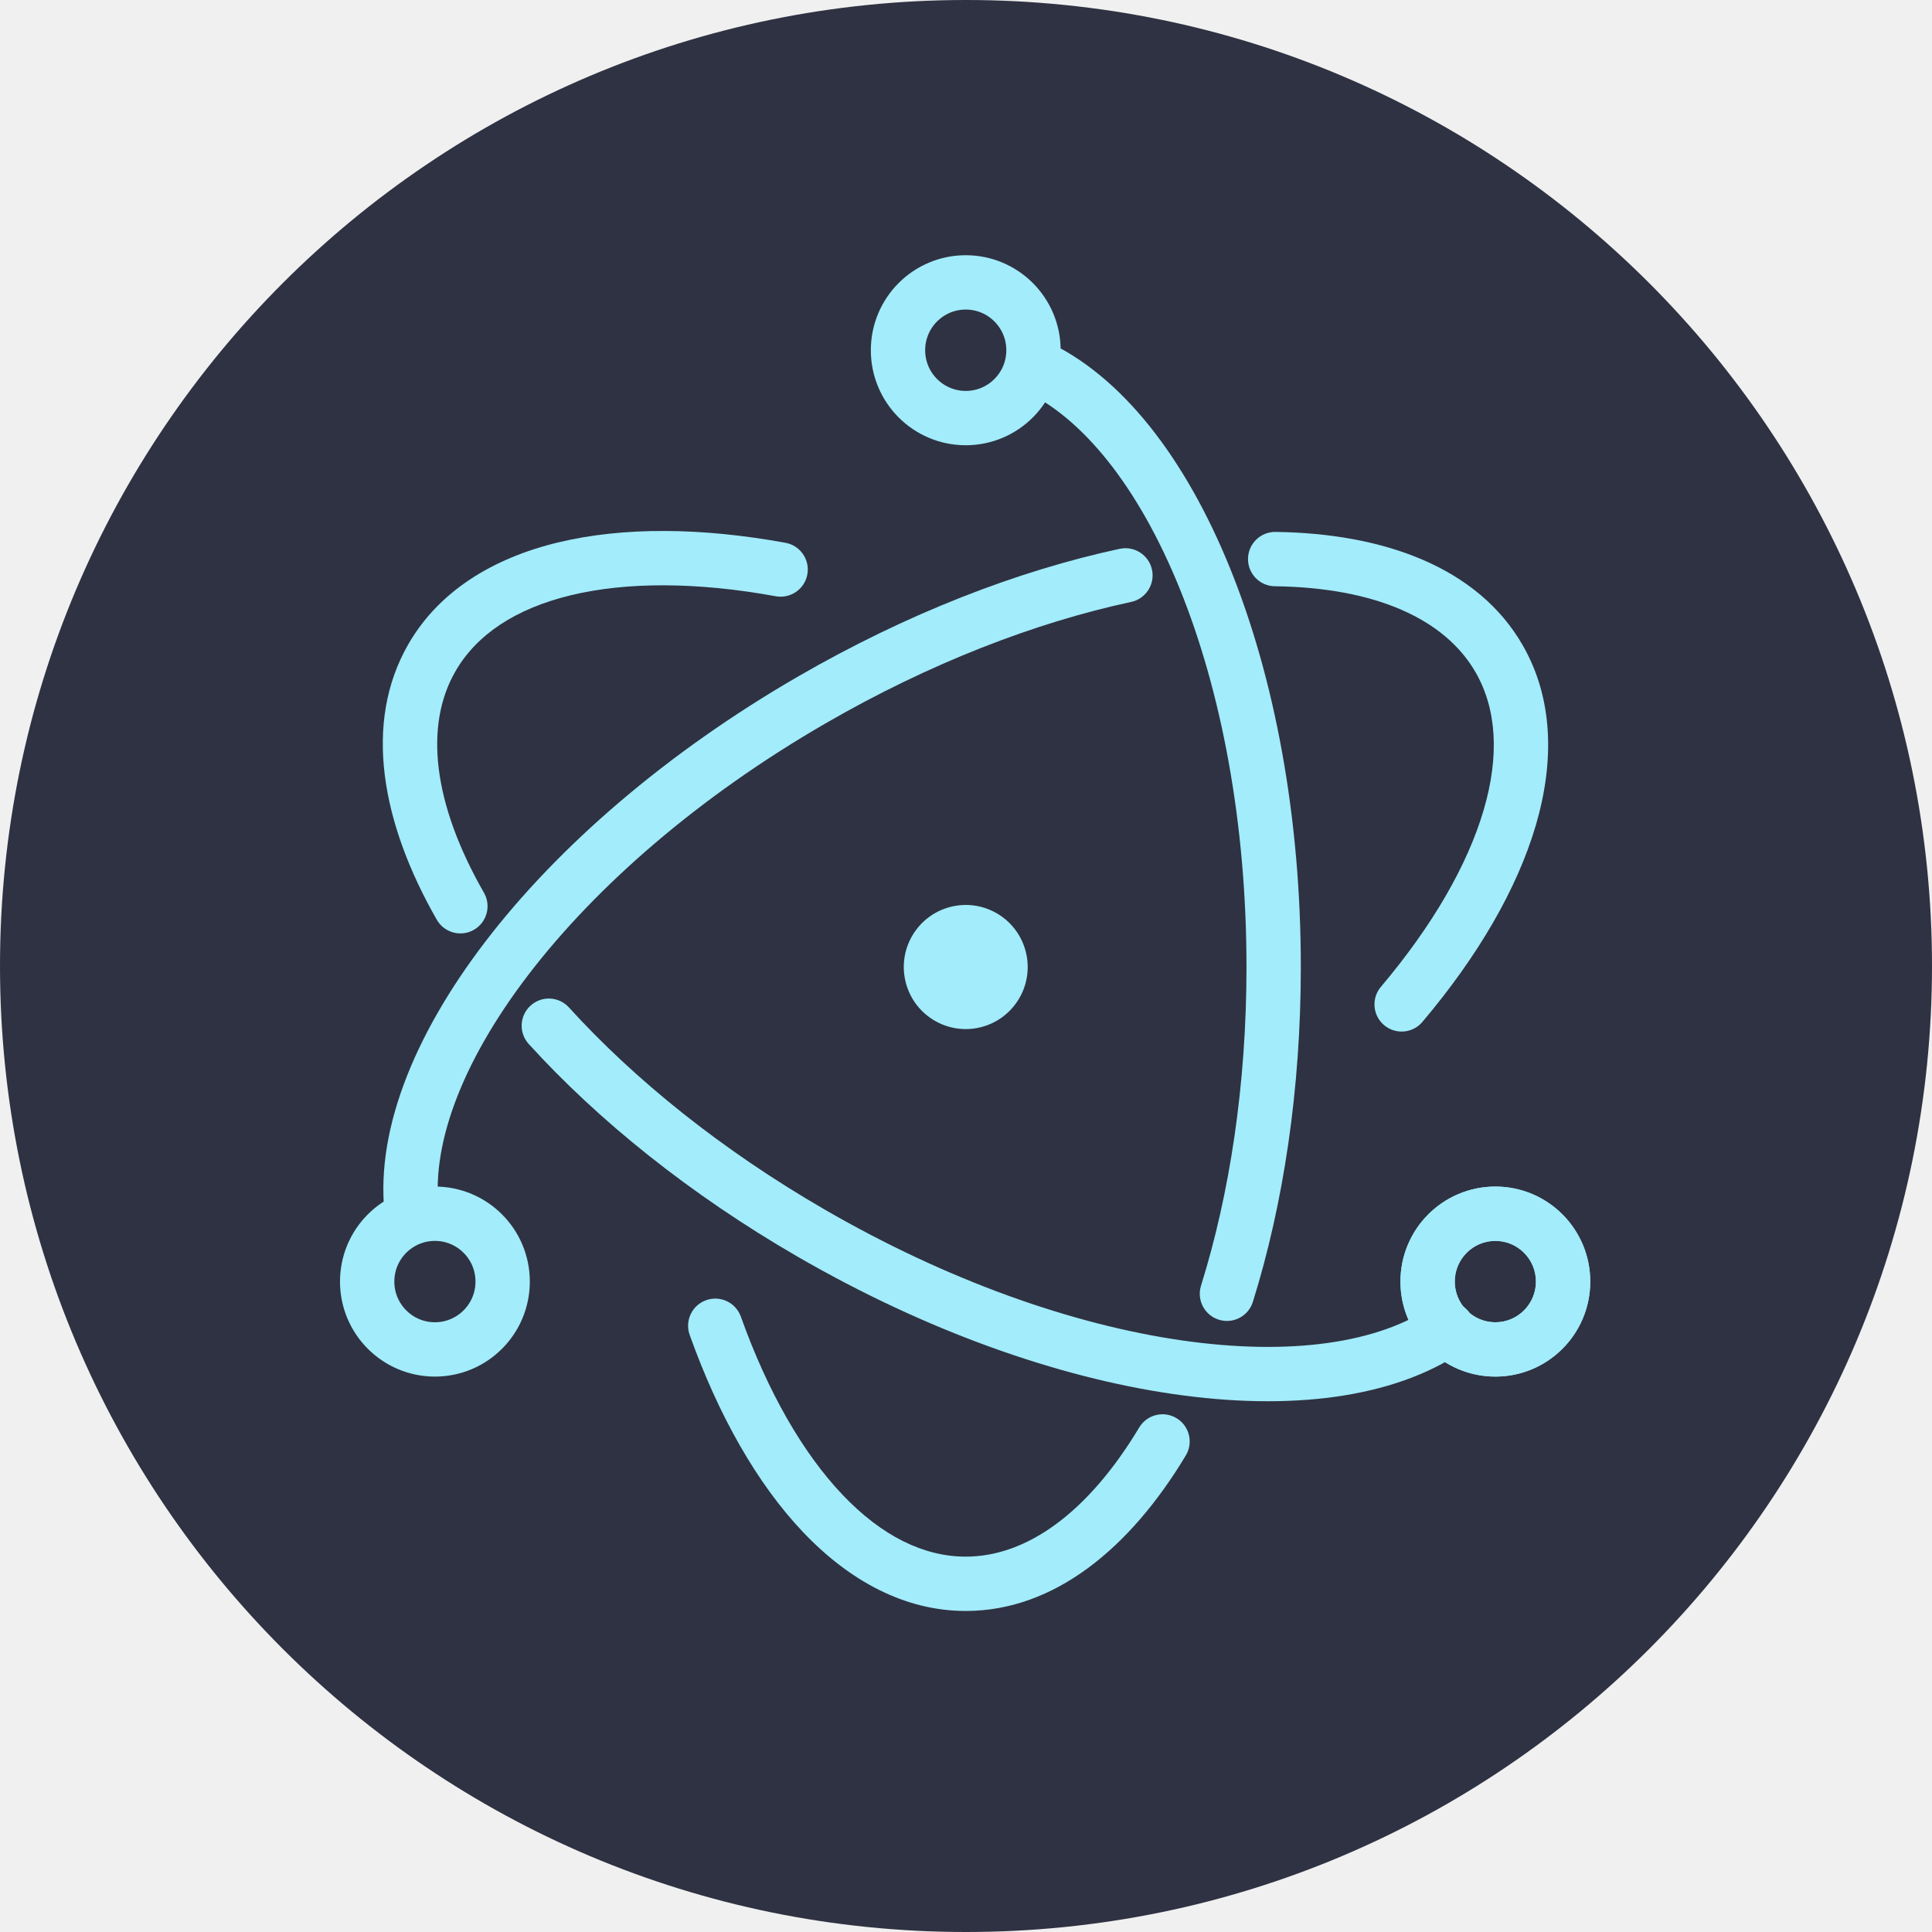
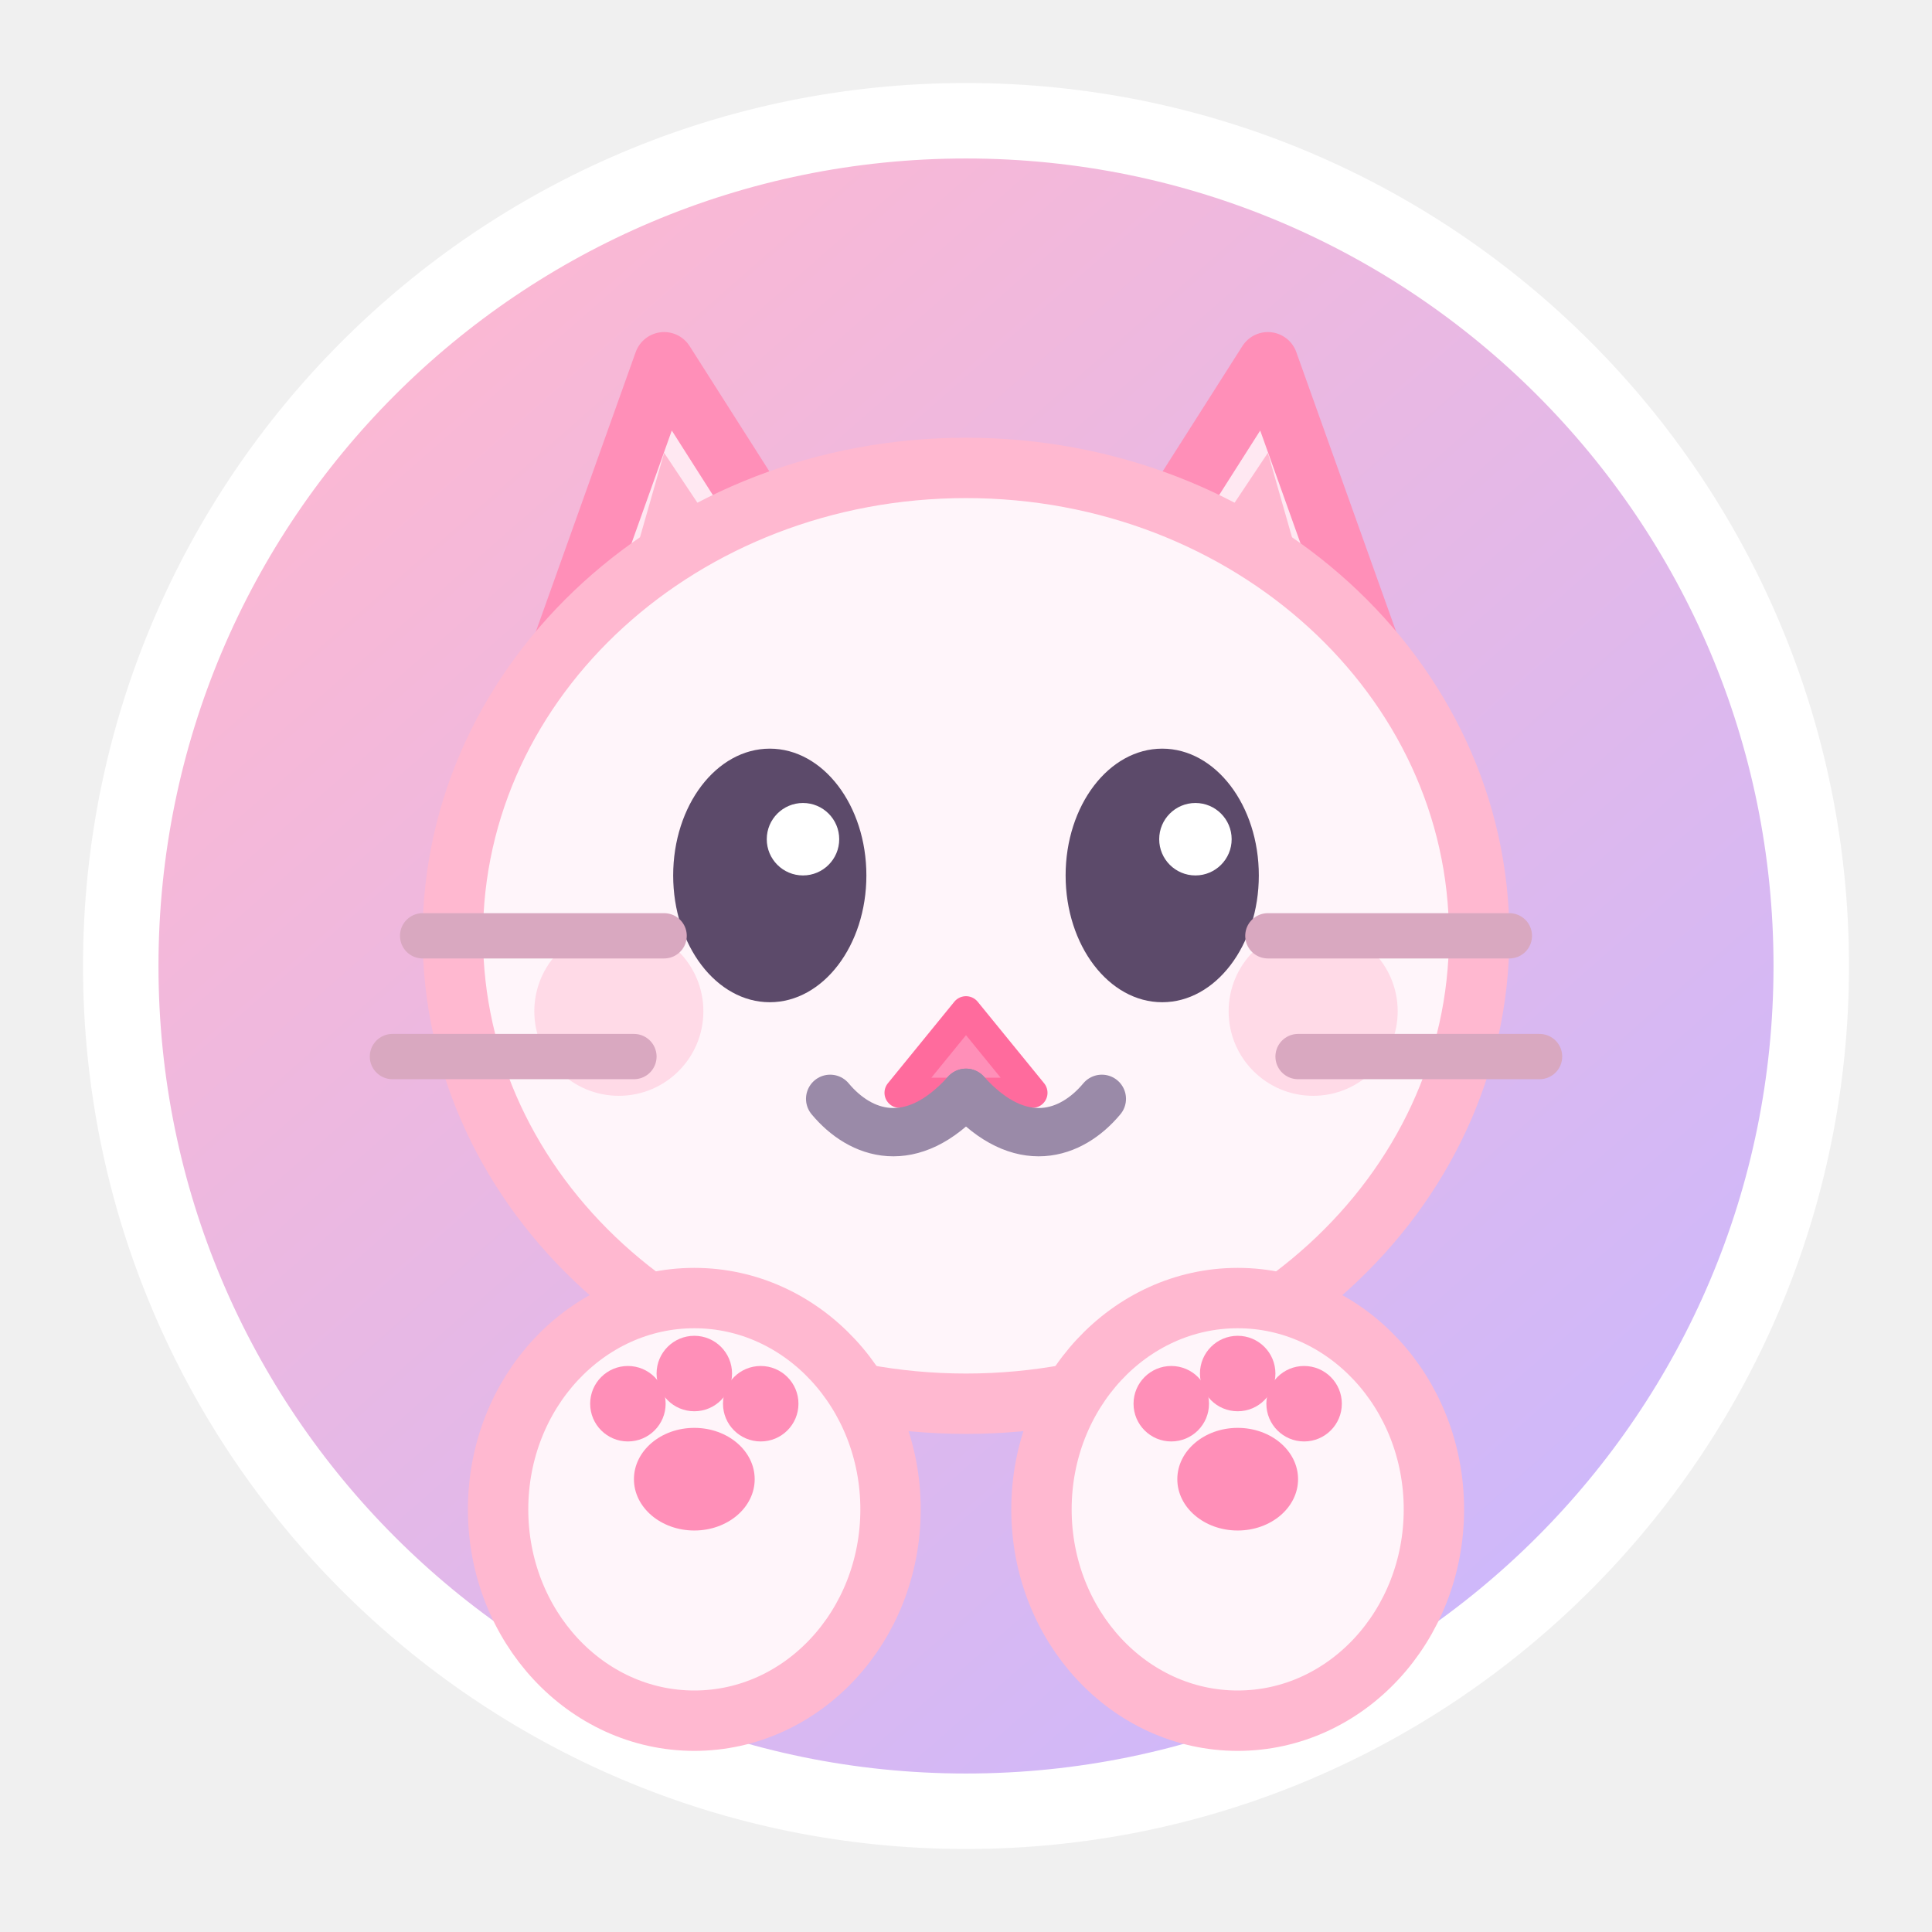
- <svg xmlns="http://www.w3.org/2000/svg" viewBox="0 0 128 128" fill="none">
-   <circle cx="64" cy="64" r="64" fill="#2F3242" />
-   <ellipse cx="63.983" cy="23.204" rx="4.488" ry="4.495" stroke="#A2ECFB" stroke-width="3.6" stroke-linecap="round" />
-   <path d="M51.395 39.503C52.373 39.681 53.311 39.033 53.489 38.055C53.668 37.077 53.019 36.14 52.041 35.961L51.395 39.503ZM28.615 43.575L30.175 44.474L30.175 44.474L28.615 43.575ZM28.939 60.936C29.433 61.798 30.533 62.098 31.396 61.604C32.258 61.11 32.557 60.01 32.064 59.147L28.939 60.936ZM37.694 66.746C37.025 66.01 35.887 65.955 35.151 66.624C34.415 67.292 34.361 68.431 35.029 69.167L37.694 66.746ZM53.749 81.701L52.848 83.26L53.749 81.701ZM96.921 89.515C97.742 88.954 97.953 87.834 97.392 87.013C96.831 86.192 95.711 85.981 94.89 86.542L96.921 89.515ZM52.041 35.961C46.471 34.945 41.285 34.897 36.974 35.938C32.655 36.981 29.084 39.158 27.056 42.676L30.175 44.474C31.569 42.055 34.145 40.324 37.819 39.437C41.501 38.548 46.155 38.547 51.395 39.503L52.041 35.961ZM27.056 42.676C24.043 47.903 25.278 54.54 28.939 60.936L32.064 59.147C28.658 53.198 28.109 48.058 30.175 44.474L27.056 42.676ZM35.029 69.167C39.639 74.24 45.716 79.135 52.848 83.26L54.65 80.143C47.808 76.187 42.03 71.519 37.694 66.746L35.029 69.167ZM52.848 83.26C61.344 88.173 70.046 91.245 77.735 92.361C85.359 93.468 92.274 92.688 96.921 89.515L94.89 86.542C91.326 88.977 85.49 89.849 78.252 88.798C71.079 87.757 62.809 84.861 54.65 80.143L52.848 83.26ZM105.359 84.908C105.359 81.434 102.546 78.613 99.071 78.613V82.213C100.553 82.213 101.759 83.417 101.759 84.908H105.359ZM99.071 78.613C95.596 78.613 92.783 81.434 92.783 84.908H96.383C96.383 83.417 97.589 82.213 99.071 82.213V78.613ZM92.783 84.908C92.783 88.382 95.596 91.203 99.071 91.203V87.603C97.589 87.603 96.383 86.399 96.383 84.908H92.783ZM99.071 91.203C102.546 91.203 105.359 88.382 105.359 84.908H101.759C101.759 86.399 100.553 87.603 99.071 87.603V91.203Z" fill="#A2ECFB" />
-   <path d="M91.487 65.382C90.846 66.141 90.941 67.277 91.7 67.919C92.459 68.56 93.595 68.465 94.237 67.706L91.487 65.382ZM99.317 43.635L97.757 44.534L99.317 43.635ZM84.507 35.241C83.513 35.228 82.697 36.024 82.684 37.018C82.671 38.012 83.466 38.828 84.46 38.841L84.507 35.241ZM74.941 39.88C75.913 39.672 76.531 38.715 76.323 37.742C76.114 36.771 75.157 36.152 74.185 36.36L74.941 39.88ZM53.784 46.373L54.685 47.931L53.784 46.373ZM25.549 80.905C25.693 81.888 26.607 82.569 27.591 82.425C28.575 82.281 29.255 81.366 29.111 80.383L25.549 80.905ZM94.237 67.706C97.884 63.391 100.505 58.927 101.752 54.678C103.001 50.421 102.9 46.247 100.876 42.736L97.757 44.534C99.149 46.949 99.36 50.042 98.297 53.664C97.232 57.294 94.918 61.322 91.487 65.382L94.237 67.706ZM100.876 42.736C97.912 37.594 91.708 35.335 84.507 35.241L84.46 38.841C91.133 38.928 95.726 41.011 97.757 44.534L100.876 42.736ZM74.185 36.36C67.436 37.809 60.088 40.648 52.883 44.815L54.685 47.931C61.597 43.934 68.595 41.242 74.941 39.88L74.185 36.36ZM52.883 44.815C44.137 49.872 36.967 56.095 32.149 62.393C27.377 68.63 24.715 75.212 25.549 80.905L29.111 80.383C28.484 76.103 30.475 70.506 35.008 64.58C39.496 58.714 46.284 52.789 54.685 47.931L52.883 44.815Z" fill="#A2ECFB" />
-   <path d="M49.083 87.23C48.748 86.293 47.718 85.806 46.782 86.141C45.846 86.475 45.358 87.505 45.693 88.442L49.083 87.23ZM78.564 96.426C79.075 95.573 78.799 94.468 77.946 93.956C77.094 93.444 75.988 93.721 75.477 94.573L78.564 96.426ZM79.57 85.18C79.274 86.128 79.803 87.138 80.752 87.434C81.7 87.731 82.71 87.202 83.006 86.253L79.57 85.18ZM84.383 64.067H82.583H84.383ZM69.156 22.53C68.248 22.126 67.184 22.535 66.78 23.443C66.376 24.352 66.785 25.416 67.693 25.819L69.156 22.53ZM45.693 88.442C47.599 93.774 50.15 98.29 53.203 101.505C56.262 104.724 59.928 106.731 63.983 106.731V103.131C61.198 103.131 58.416 101.765 55.813 99.025C53.204 96.279 50.877 92.248 49.083 87.23L45.693 88.442ZM63.983 106.731C69.869 106.731 74.892 102.542 78.564 96.426L75.477 94.573C72.078 100.235 68.012 103.131 63.983 103.131V106.731ZM83.006 86.253C85.027 79.786 86.183 72.183 86.183 64.067H82.583C82.583 71.854 81.472 79.092 79.57 85.18L83.006 86.253ZM86.183 64.067C86.183 54.114 84.444 44.922 81.496 37.65C78.575 30.444 74.344 24.837 69.156 22.53L67.693 25.819C71.636 27.573 75.385 32.156 78.16 39.003C80.909 45.784 82.583 54.507 82.583 64.067H86.183Z" fill="#A2ECFB" />
-   <path fill-rule="evenodd" clip-rule="evenodd" d="M103.559 84.908C103.559 82.425 101.55 80.413 99.071 80.413C96.592 80.413 94.583 82.425 94.583 84.908C94.583 87.39 96.592 89.403 99.071 89.403C101.55 89.403 103.559 87.39 103.559 84.908V84.908Z" stroke="#A2ECFB" stroke-width="3.6" stroke-linecap="round" />
-   <path fill-rule="evenodd" clip-rule="evenodd" d="M28.814 89.403C31.293 89.403 33.302 87.39 33.302 84.908C33.302 82.425 31.293 80.413 28.814 80.413C26.336 80.413 24.326 82.425 24.326 84.908C24.326 87.39 26.336 89.403 28.814 89.403V89.403V89.403Z" stroke="#A2ECFB" stroke-width="3.6" stroke-linecap="round" />
-   <path fill-rule="evenodd" clip-rule="evenodd" d="M64.85 68.086C62.634 68.565 60.451 67.155 59.971 64.935C59.493 62.716 60.901 60.529 63.117 60.049C65.333 59.569 67.516 60.98 67.995 63.199C68.474 65.419 67.066 67.605 64.85 68.086Z" fill="#A2ECFB" />
+ <svg xmlns="http://www.w3.org/2000/svg" width="256" height="256" viewBox="0 0 64 64">
+   <defs>
+     <linearGradient id="logo-bg" x1="10" y1="8" x2="54" y2="58" gradientUnits="userSpaceOnUse">
+       <stop stop-color="#FFB8D0" />
+       <stop offset="1" stop-color="#C9B8FF" />
+     </linearGradient>
+   </defs>
+   <circle cx="32" cy="32" r="28" fill="url(#logo-bg)" stroke="#FFFFFF" stroke-width="2.5" />
+   <path d="M17 26 L22 12 L29 23 Z" fill="#FFE8F2" stroke="#FF8FB8" stroke-width="2" stroke-linejoin="round" />
+   <path d="M20 22 L22 15 L26 21 Z" fill="#FFB8D0" />
+   <path d="M47 26 L42 12 L35 23 Z" fill="#FFE8F2" stroke="#FF8FB8" stroke-width="2" stroke-linejoin="round" />
+   <path d="M44 22 L42 15 L38 21 Z" fill="#FFB8D0" />
+   <ellipse cx="32" cy="31" rx="17" ry="15.5" fill="#FFF5FA" stroke="#FFB8D0" stroke-width="2" />
+   <ellipse cx="25.5" cy="29" rx="3.2" ry="4.2" fill="#5C4A6A" />
+   <circle cx="26.6" cy="27.8" r="1.2" fill="#FFFFFF" />
+   <ellipse cx="38.5" cy="29" rx="3.2" ry="4.2" fill="#5C4A6A" />
+   <circle cx="39.6" cy="27.8" r="1.2" fill="#FFFFFF" />
+   <circle cx="20.5" cy="33.5" r="2.8" fill="#FFB8D0" opacity="0.45" />
+   <circle cx="43.5" cy="33.5" r="2.8" fill="#FFB8D0" opacity="0.45" />
+   <path d="M32 33.5 L29.8 36.2 H34.2 Z" fill="#FF8FB8" stroke="#FF6B9D" stroke-width="1" stroke-linejoin="round" />
+   <path d="M32 36.2 C30.2 38.2 28.5 37.6 27.5 36.4" stroke="#9A8AA8" stroke-width="1.6" stroke-linecap="round" fill="none" />
+   <path d="M32 36.2 C33.8 38.2 35.5 37.6 36.5 36.4" stroke="#9A8AA8" stroke-width="1.6" stroke-linecap="round" fill="none" />
+   <path d="M14 31 H22" stroke="#D9A8C0" stroke-width="1.5" stroke-linecap="round" />
+   <path d="M13 35 H21" stroke="#D9A8C0" stroke-width="1.5" stroke-linecap="round" />
+   <path d="M42 31 H50" stroke="#D9A8C0" stroke-width="1.5" stroke-linecap="round" />
+   <path d="M43 35 H51" stroke="#D9A8C0" stroke-width="1.5" stroke-linecap="round" />
+   <ellipse cx="23" cy="50" rx="6.5" ry="7" fill="#FFF5FA" stroke="#FFB8D0" stroke-width="2" />
+   <circle cx="20.8" cy="46.5" r="1.25" fill="#FF8FB8" />
+   <circle cx="23" cy="45.5" r="1.25" fill="#FF8FB8" />
+   <circle cx="25.2" cy="46.5" r="1.25" fill="#FF8FB8" />
+   <ellipse cx="23" cy="49" rx="2" ry="1.7" fill="#FF8FB8" />
+   <ellipse cx="41" cy="50" rx="6.5" ry="7" fill="#FFF5FA" stroke="#FFB8D0" stroke-width="2" />
+   <circle cx="38.8" cy="46.5" r="1.25" fill="#FF8FB8" />
+   <circle cx="41" cy="45.5" r="1.25" fill="#FF8FB8" />
+   <circle cx="43.2" cy="46.5" r="1.25" fill="#FF8FB8" />
+   <ellipse cx="41" cy="49" rx="2" ry="1.7" fill="#FF8FB8" />
</svg>
